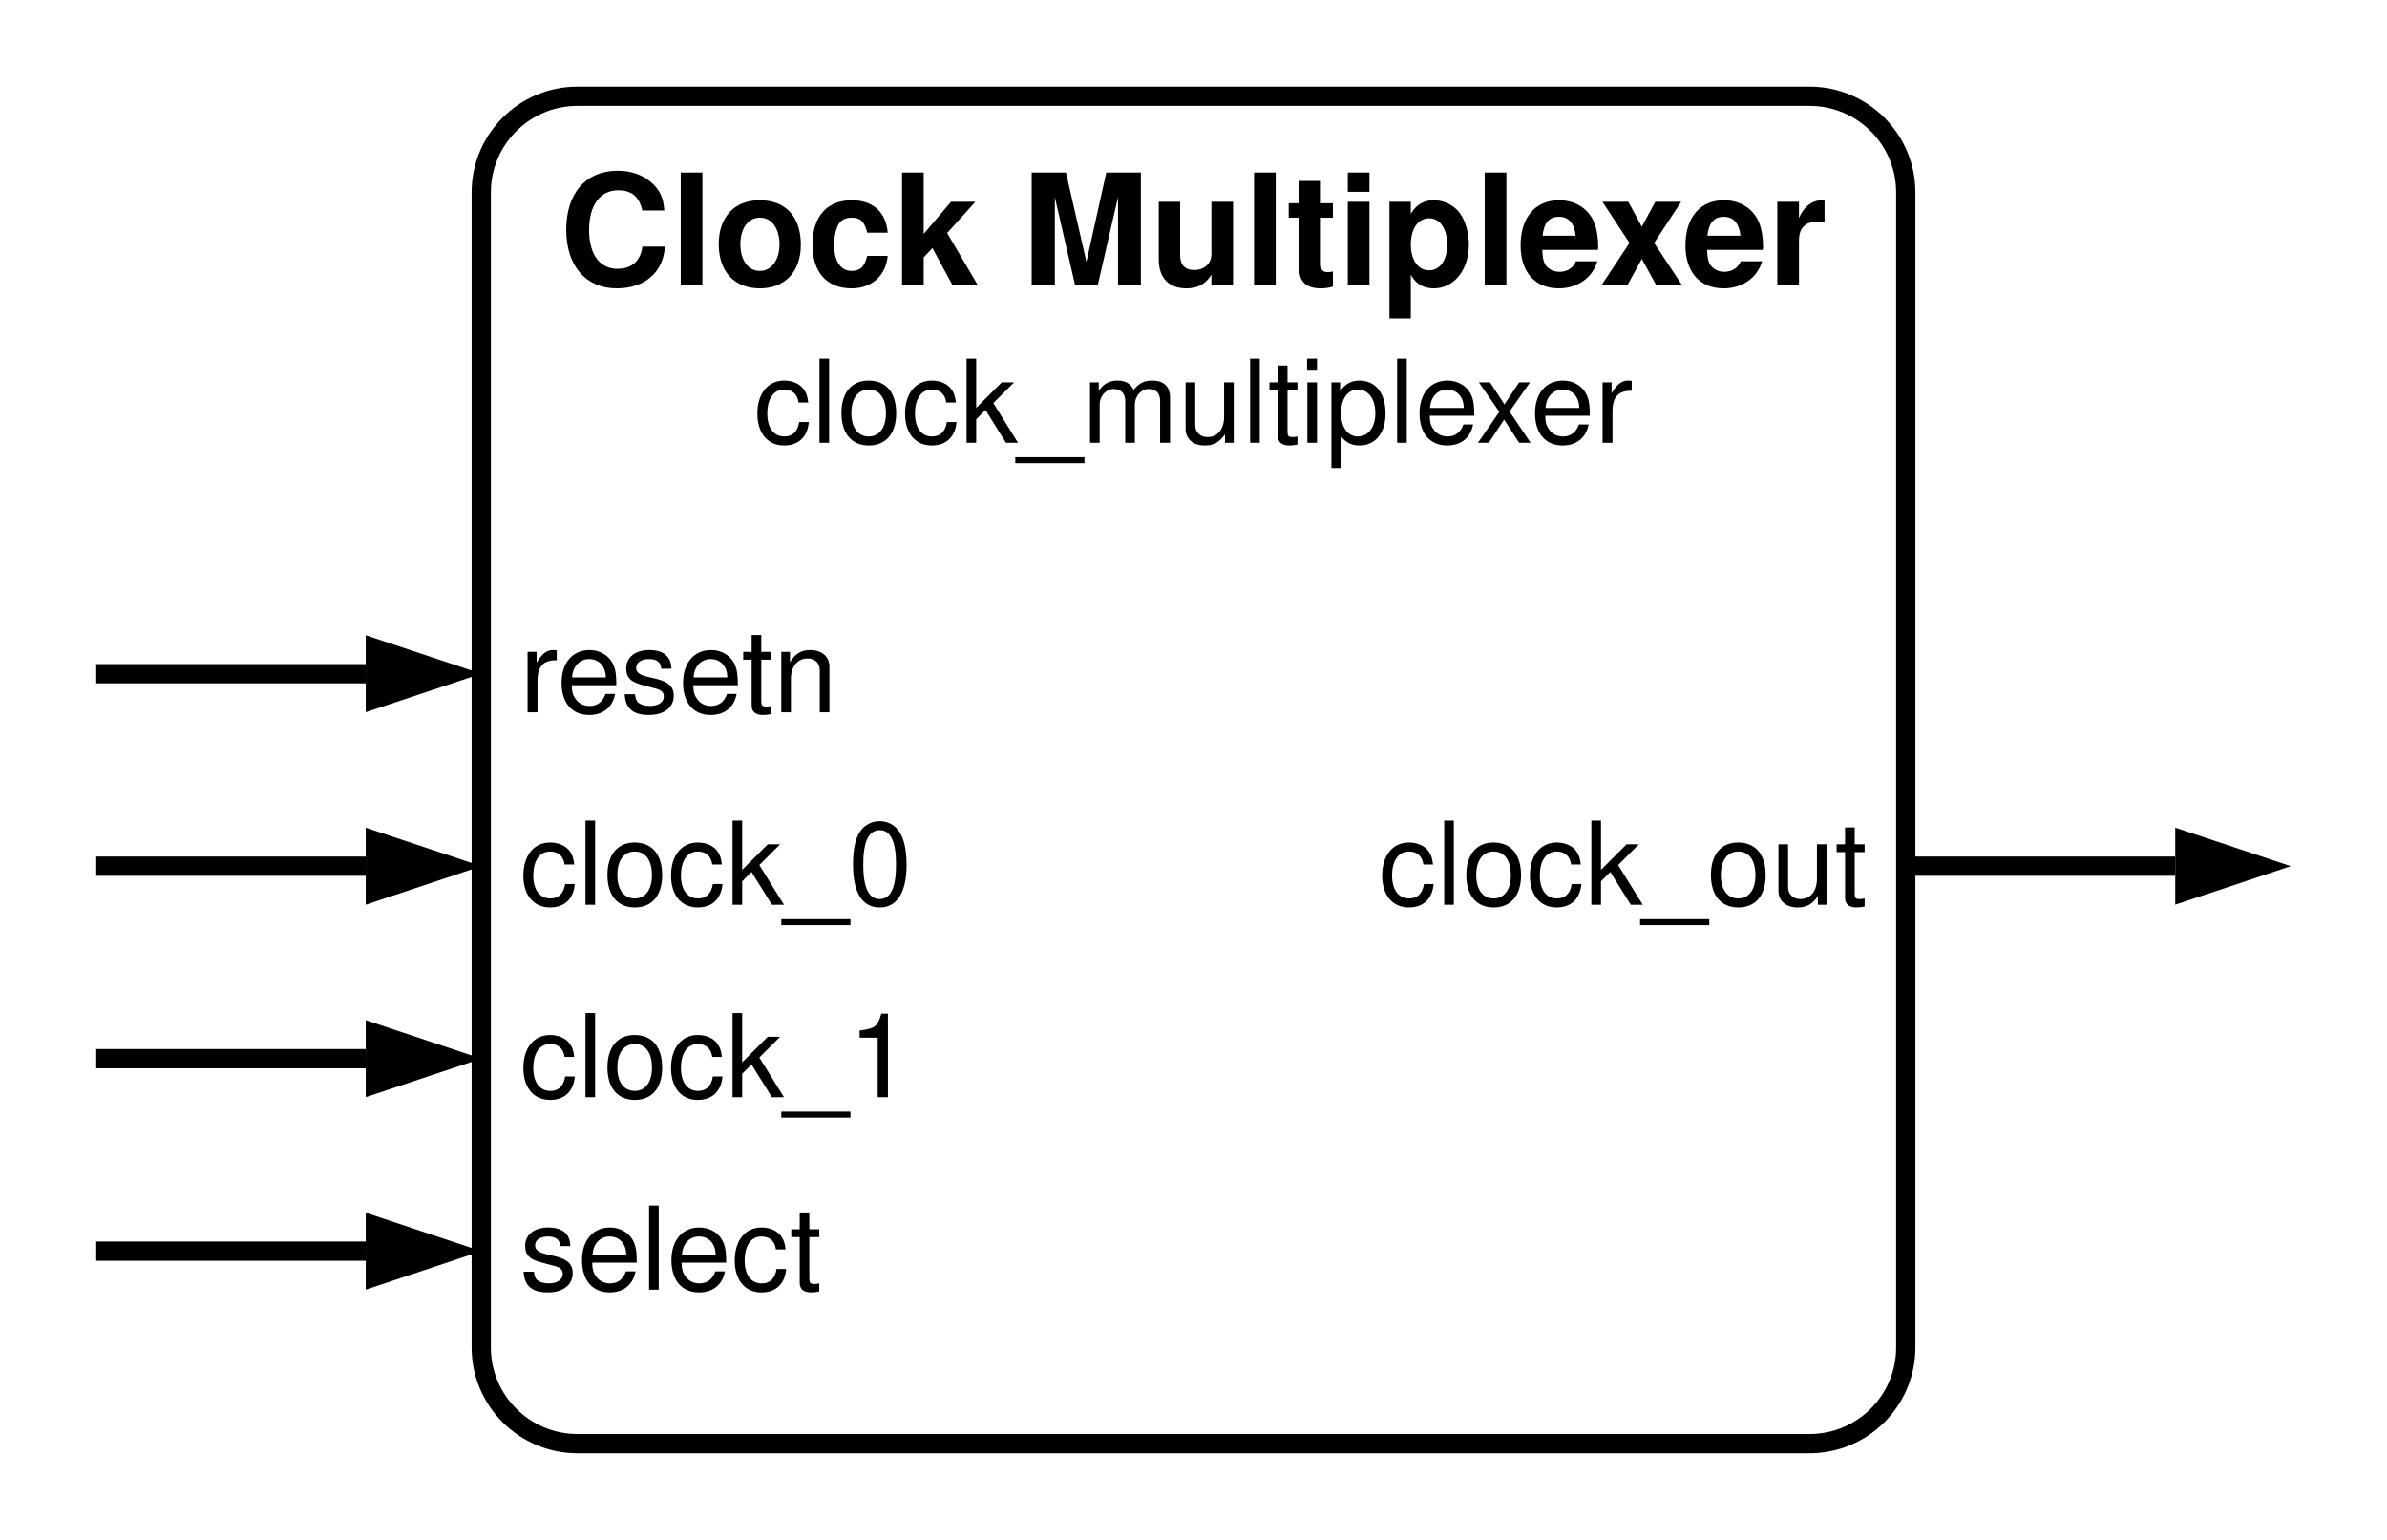
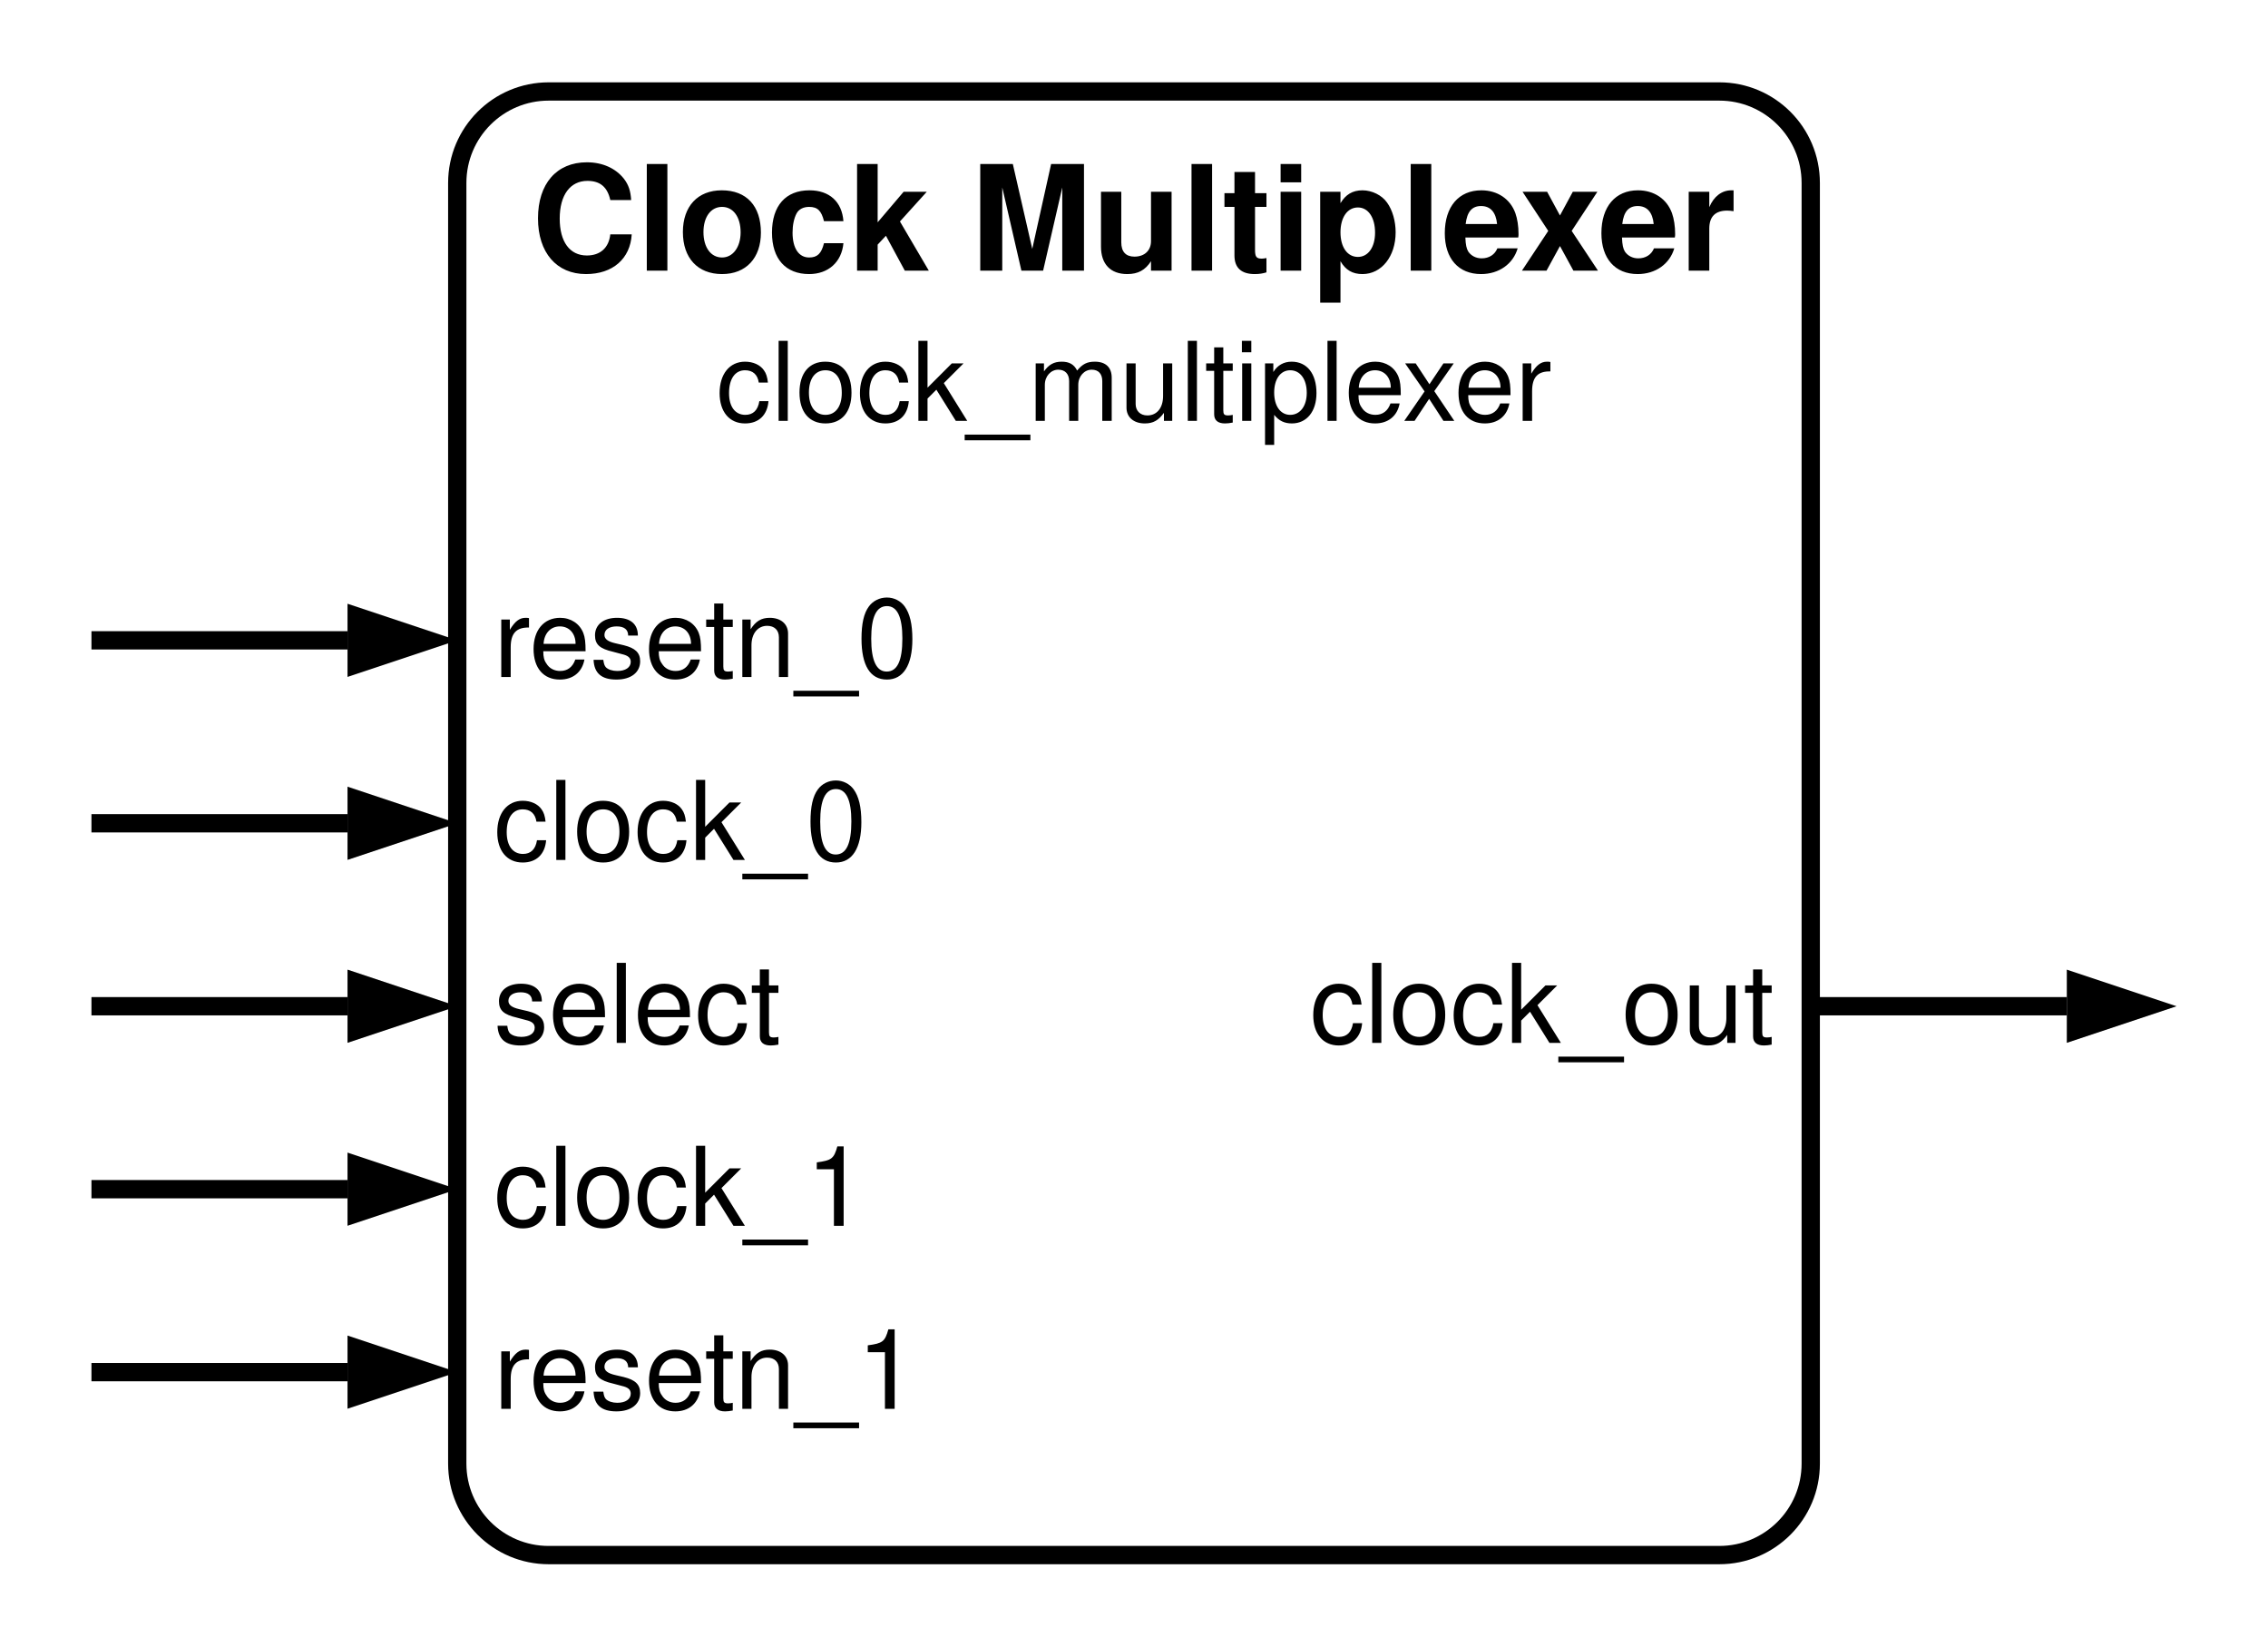
- <svg xmlns="http://www.w3.org/2000/svg" width="248" height="160" viewBox="0 0 124 80">
-   <rect x="25" y="5" width="74" height="70" fill="none" stroke="black" stroke-width="1" rx="5" />
+ <svg xmlns="http://www.w3.org/2000/svg" width="248" height="180" viewBox="0 0 124 90">
+   <rect x="25" y="5" width="74" height="80" fill="none" stroke="black" stroke-width="1" rx="5" />
  <text x="62" y="12" text-anchor="middle" dominant-baseline="middle" font-family="Helvetica" font-size="8" font-weight="bold" fill="black">Clock Multiplexer</text>
  <text x="62" y="21" text-anchor="middle" dominant-baseline="middle" font-family="Helvetica" font-size="6" font-weight="regular" fill="black">clock_multiplexer</text>
-   <text x="27" y="35" text-anchor="start" dominant-baseline="middle" font-family="Helvetica" font-size="6" font-weight="regular" fill="black">resetn</text>
+   <text x="27" y="35" text-anchor="start" dominant-baseline="middle" font-family="Helvetica" font-size="6" font-weight="regular" fill="black">resetn_0</text>
  <line x1="19" y1="35" x2="5" y2="35" stroke="black" stroke-width="1" />
  <path d="M 25 35 l -6 +2.0 v -4 z" fill="black" />
  <text x="27" y="45" text-anchor="start" dominant-baseline="middle" font-family="Helvetica" font-size="6" font-weight="regular" fill="black">clock_0</text>
  <line x1="19" y1="45" x2="5" y2="45" stroke="black" stroke-width="1" />
  <path d="M 25 45 l -6 +2.0 v -4 z" fill="black" />
-   <text x="97" y="45" text-anchor="end" dominant-baseline="middle" font-family="Helvetica" font-size="6" font-weight="regular" fill="black">clock_out</text>
-   <line x1="99" y1="45" x2="113" y2="45" stroke="black" stroke-width="1" />
-   <path d="M 119 45 l -6 +2.0 v -4 z" fill="black" />
-   <text x="27" y="55" text-anchor="start" dominant-baseline="middle" font-family="Helvetica" font-size="6" font-weight="regular" fill="black">clock_1</text>
+   <text x="27" y="55" text-anchor="start" dominant-baseline="middle" font-family="Helvetica" font-size="6" font-weight="regular" fill="black">select</text>
  <line x1="19" y1="55" x2="5" y2="55" stroke="black" stroke-width="1" />
  <path d="M 25 55 l -6 +2.0 v -4 z" fill="black" />
-   <text x="27" y="65" text-anchor="start" dominant-baseline="middle" font-family="Helvetica" font-size="6" font-weight="regular" fill="black">select</text>
+   <text x="97" y="55" text-anchor="end" dominant-baseline="middle" font-family="Helvetica" font-size="6" font-weight="regular" fill="black">clock_out</text>
+   <line x1="99" y1="55" x2="113" y2="55" stroke="black" stroke-width="1" />
+   <path d="M 119 55 l -6 +2.0 v -4 z" fill="black" />
+   <text x="27" y="65" text-anchor="start" dominant-baseline="middle" font-family="Helvetica" font-size="6" font-weight="regular" fill="black">clock_1</text>
  <line x1="19" y1="65" x2="5" y2="65" stroke="black" stroke-width="1" />
  <path d="M 25 65 l -6 +2.0 v -4 z" fill="black" />
+   <text x="27" y="75" text-anchor="start" dominant-baseline="middle" font-family="Helvetica" font-size="6" font-weight="regular" fill="black">resetn_1</text>
+   <line x1="19" y1="75" x2="5" y2="75" stroke="black" stroke-width="1" />
+   <path d="M 25 75 l -6 +2.0 v -4 z" fill="black" />
  <style>
      @media (prefers-color-scheme: dark) {
        :root {
          filter: invert(100%) hue-rotate(180deg);
        }
      }
    </style>
</svg>
